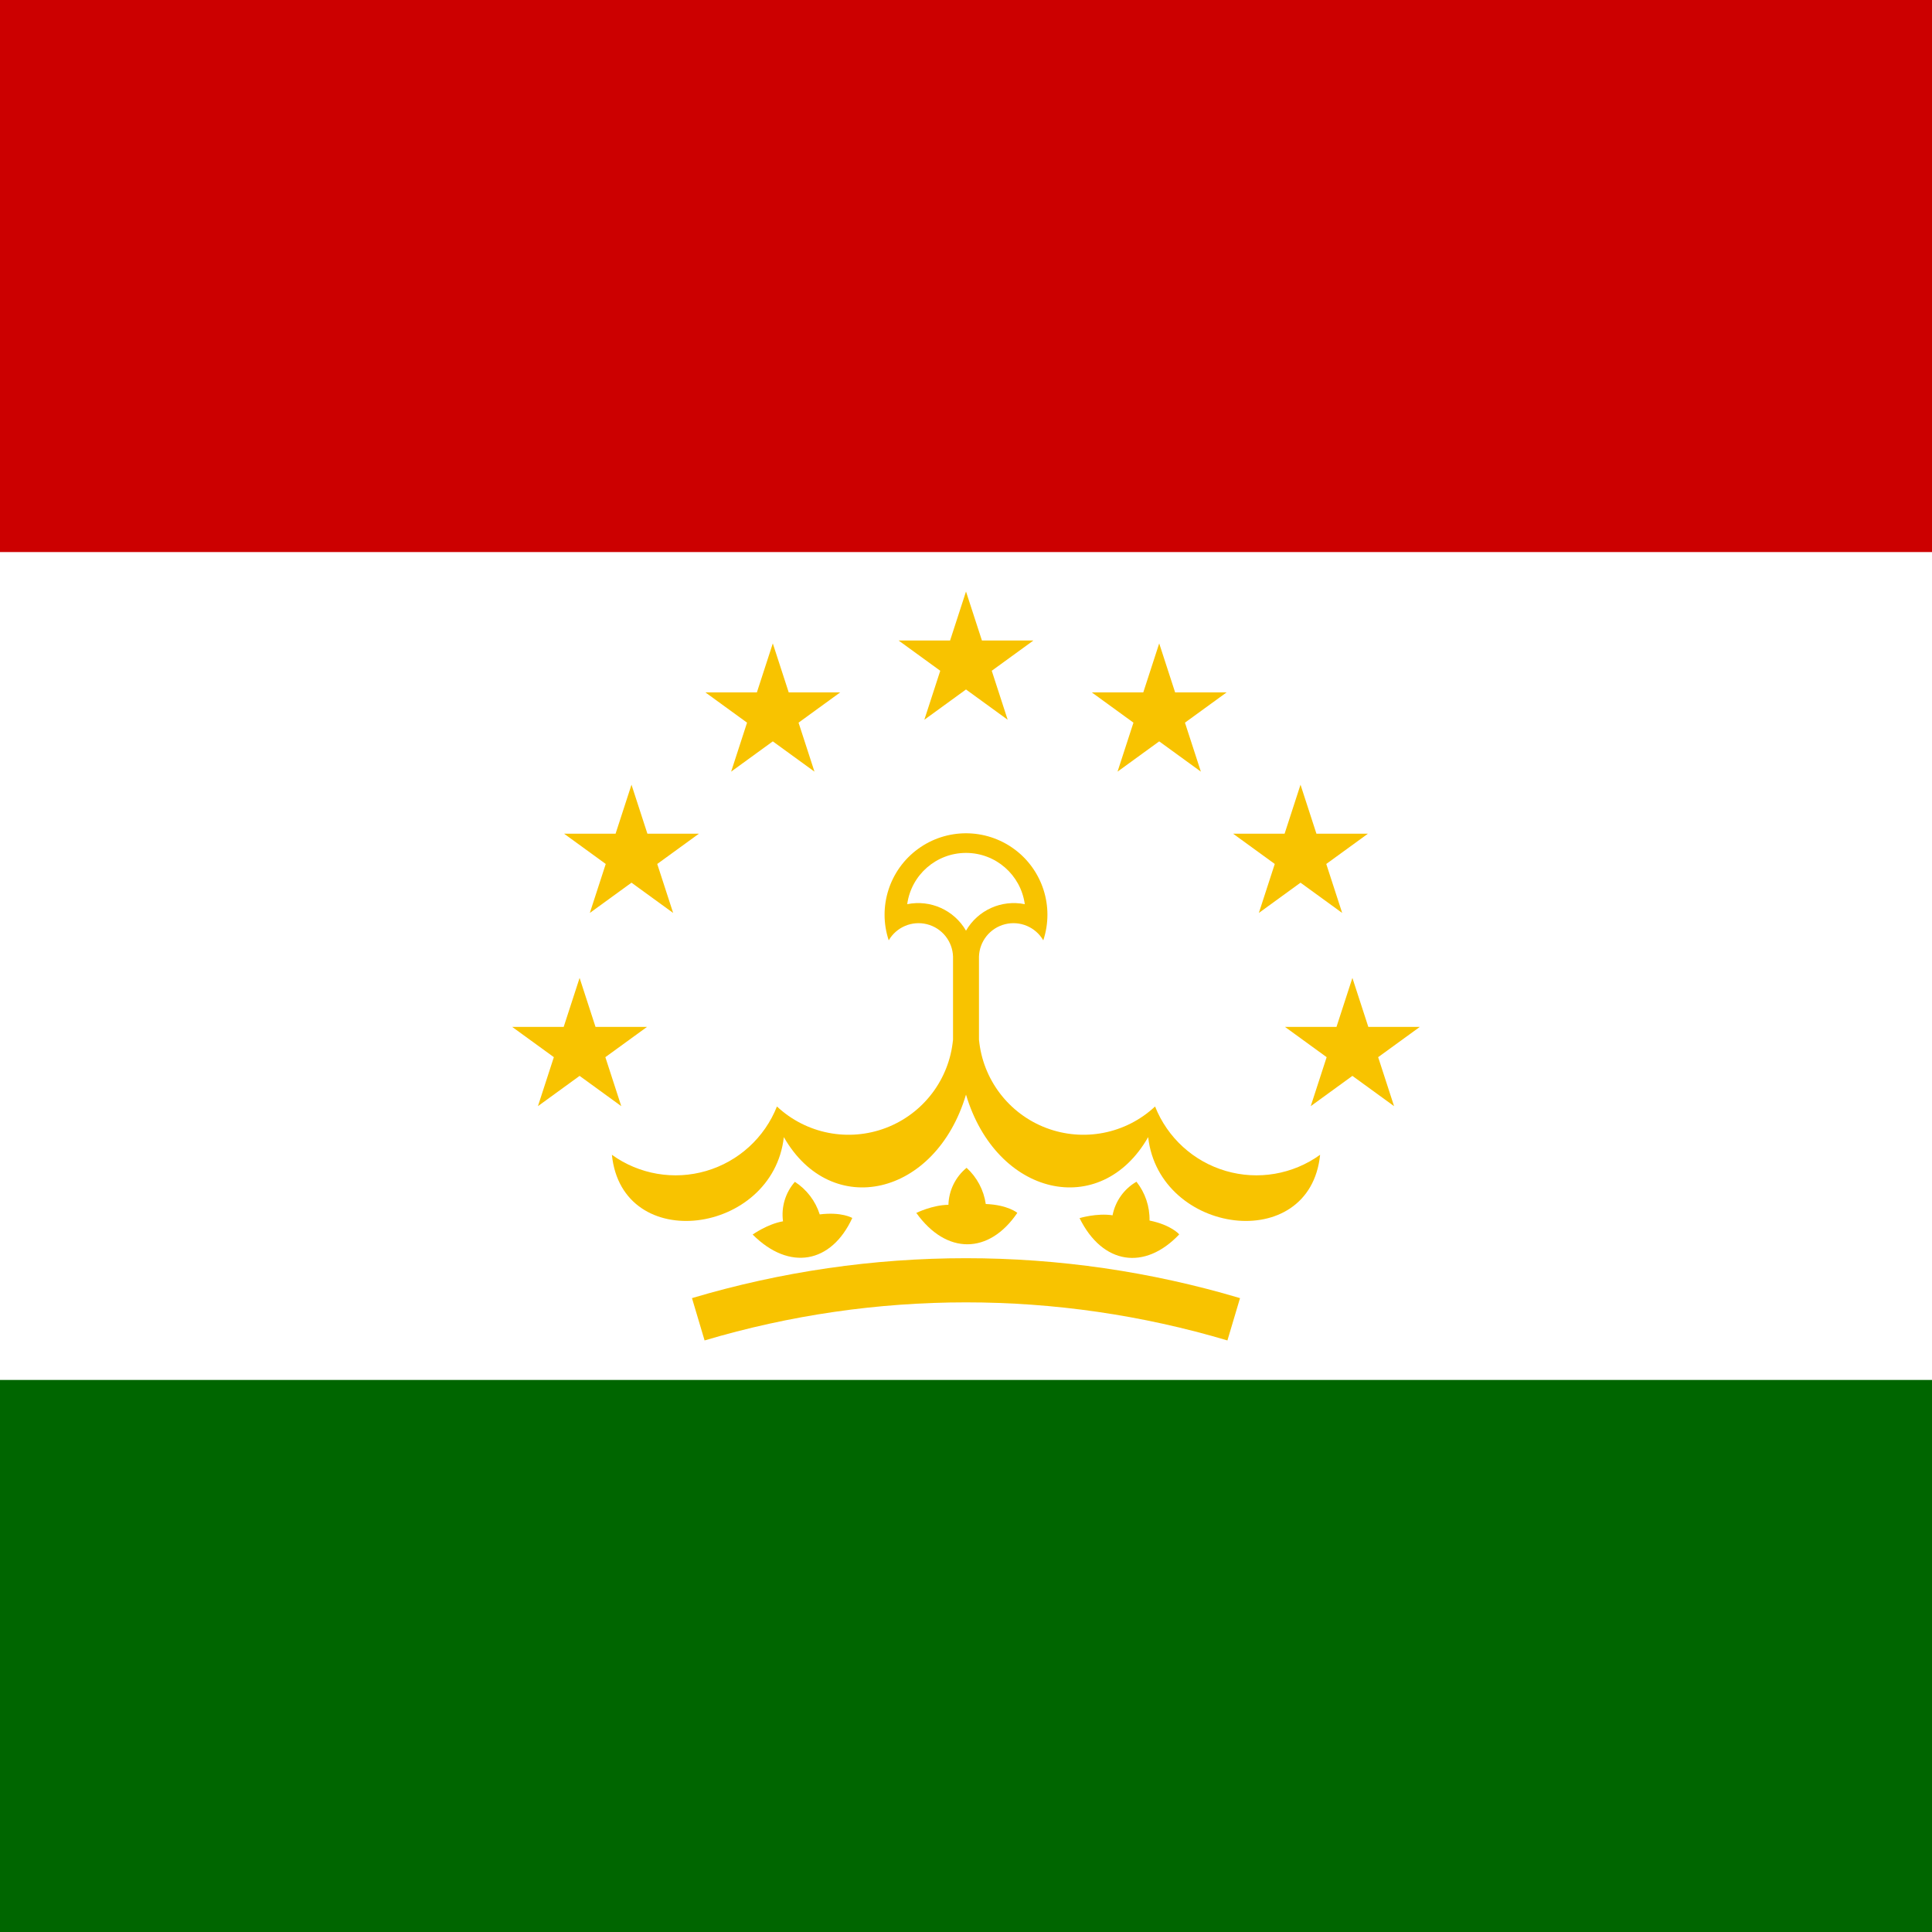
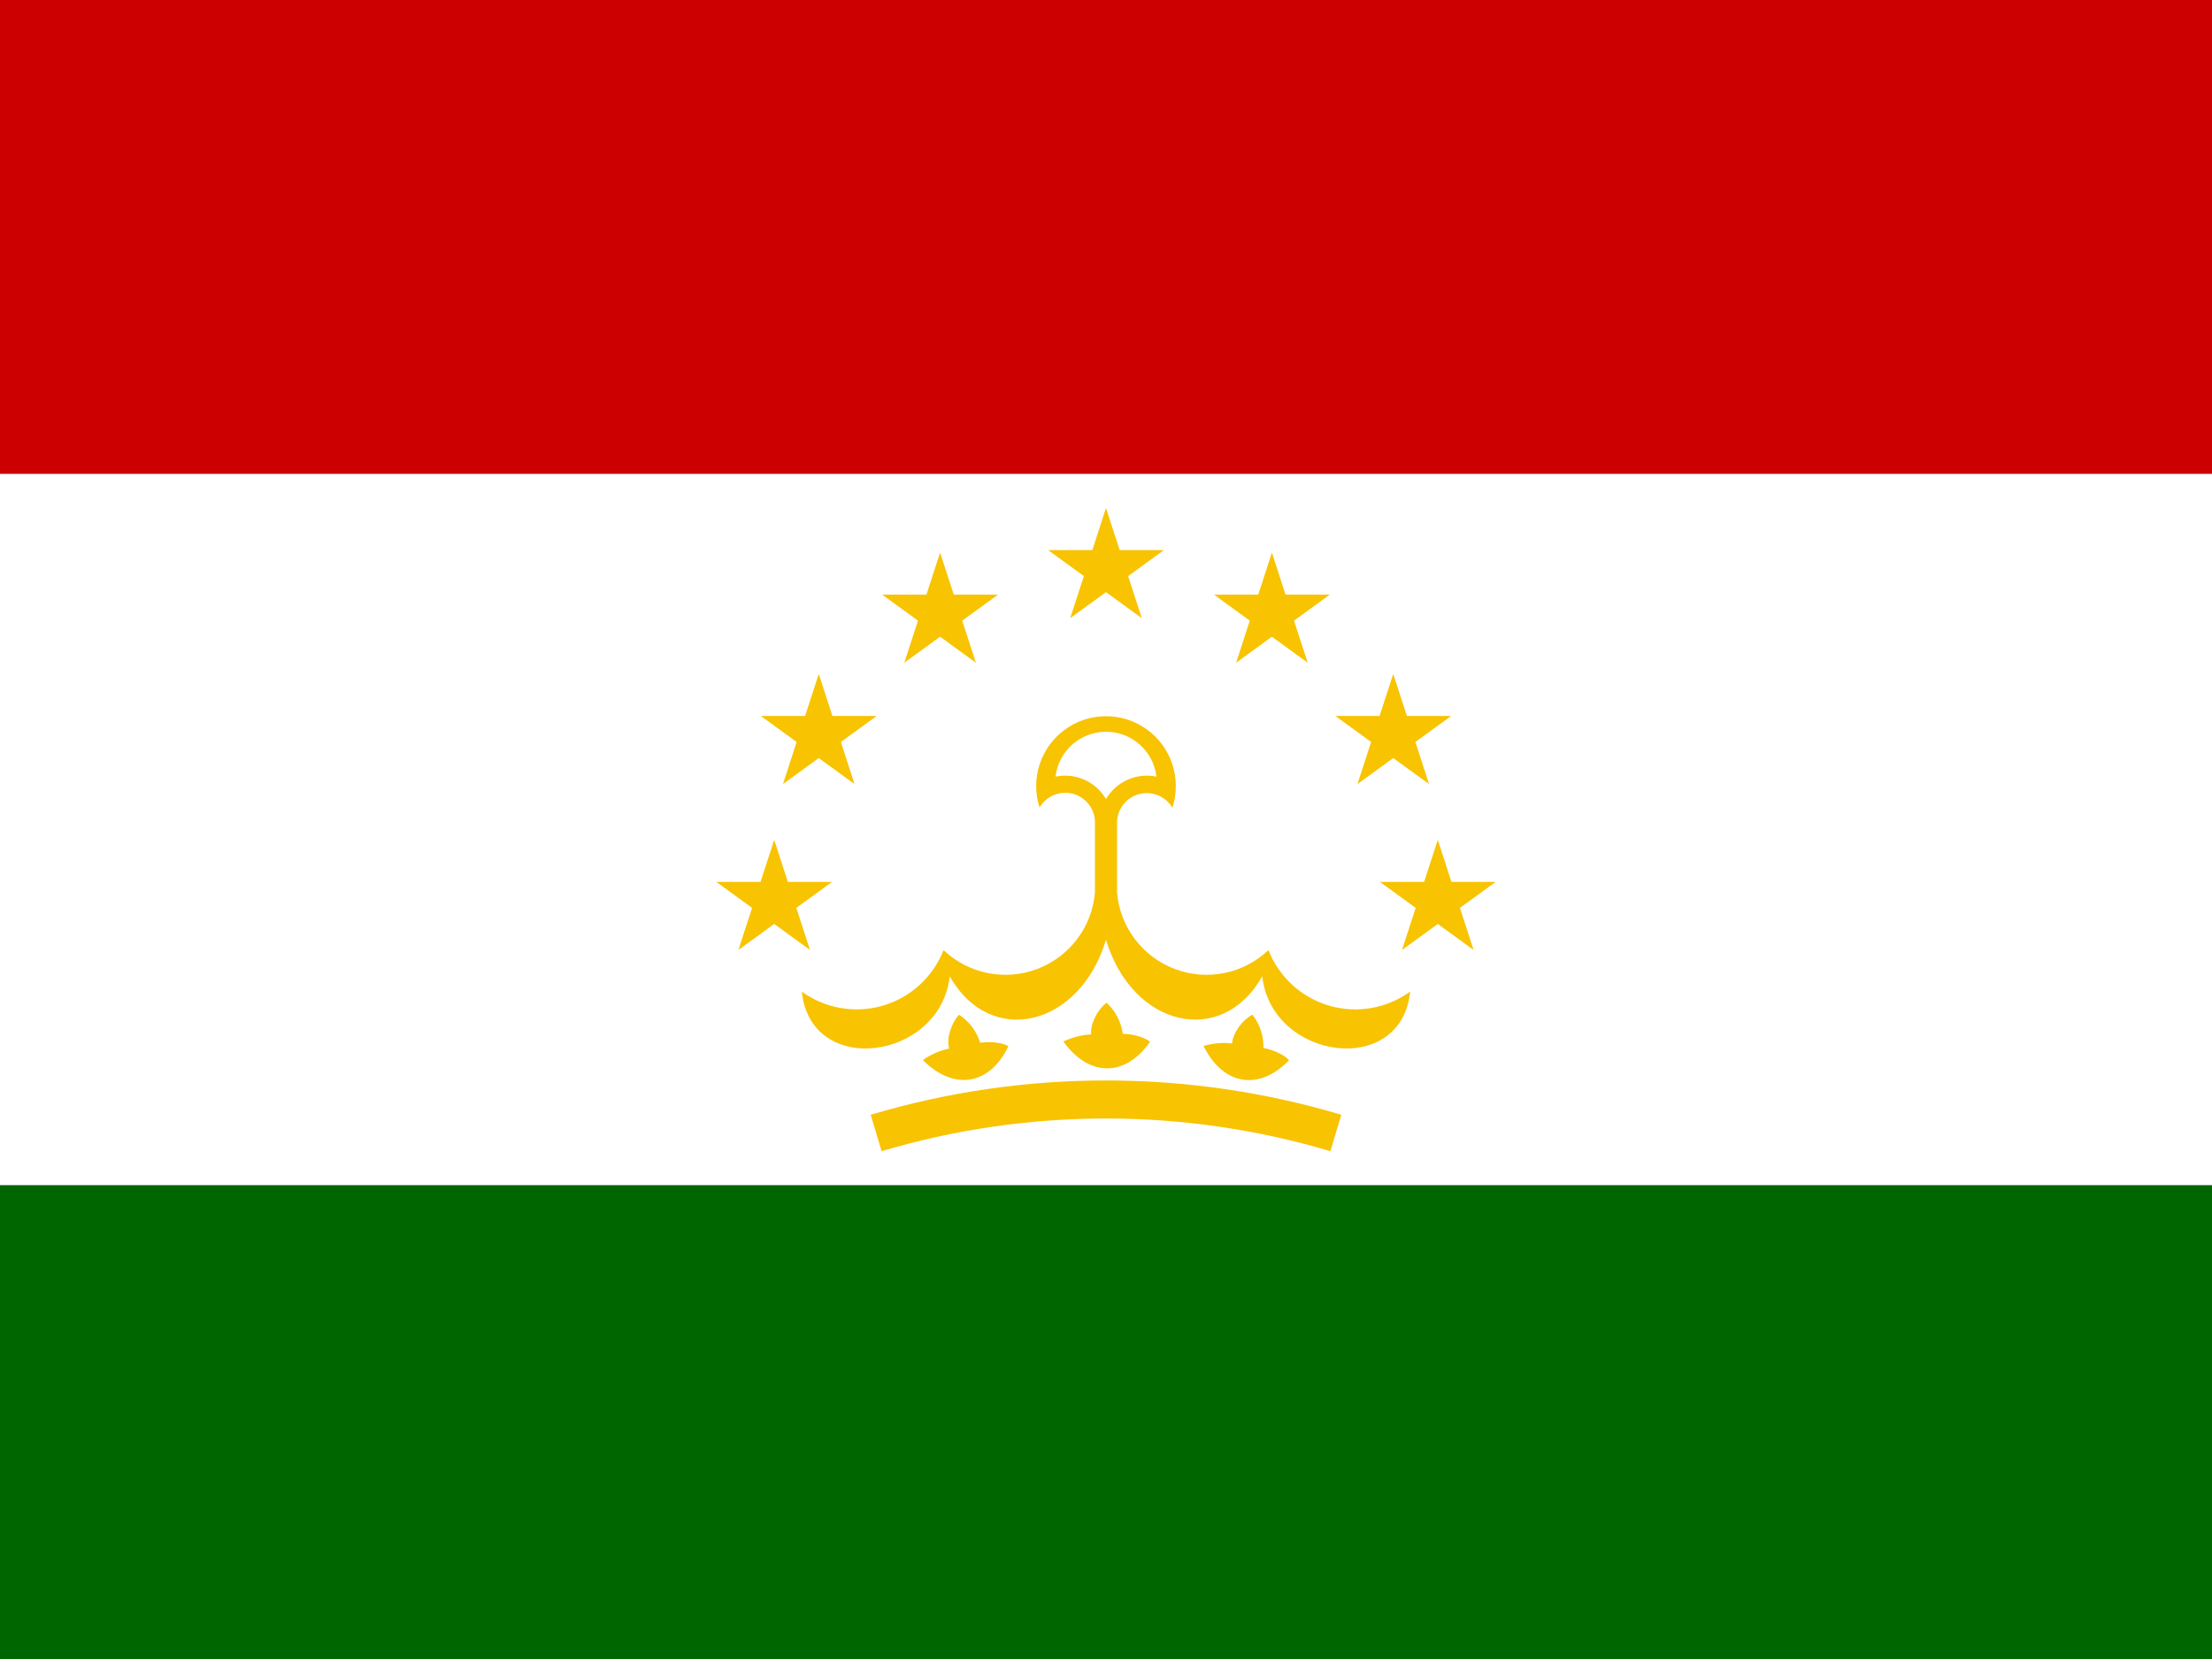
- <svg xmlns="http://www.w3.org/2000/svg" xmlns:xlink="http://www.w3.org/1999/xlink" id="flag-icons-tj" viewBox="0 0 512 512">
-   <path fill="#060" d="M0 0h512v512H0z" />
-   <path fill="#fff" d="M0 0h512v365.7H0z" />
-   <path fill="#c00" d="M0 0h512v146.3H0z" />
-   <g fill="#f8c300" transform="translate(-256) scale(.73143)">
-     <path d="M672 340.7a12.5 12.5 0 0 1 23.3 5.9v50h9.4v-50a12.5 12.5 0 0 1 23.3-5.9 29.5 29.5 0 1 0-56 0" />
-     <path fill="#fff" d="M678.7 327.6a20 20 0 0 1 21.3 9.6 20 20 0 0 1 21.3-9.6 21.5 21.5 0 0 0-42.6 0" />
-     <path id="a" d="M695.3 376.6a38 38 0 0 1-63.8 24.3 39.5 39.5 0 0 1-59.8 17.5c3.7 36.4 58.3 29 62.3-6.4 17.2 30.1 55 21.5 66-15.4z" />
-     <use xlink:href="#a" width="100%" height="100%" transform="matrix(-1 0 0 1 1400 0)" />
-     <path id="b" d="M658.8 441.3c-7.6 16.5-22.8 19.3-36.1 6 0 0 5.3-3.8 11-4.8a18 18 0 0 1 4.3-14.3 22 22 0 0 1 9 11.8c8-1 11.8 1.3 11.8 1.3z" />
-     <use xlink:href="#b" width="100%" height="100%" transform="rotate(9.4 700 804)" />
-     <use xlink:href="#b" width="100%" height="100%" transform="rotate(18.7 700 804)" />
-     <path fill="none" stroke="#f8c300" stroke-width="16" d="M603 478a340 340 0 0 1 194 0" />
-     <g transform="translate(700 380)">
-       <g transform="translate(0 -140)">
-         <path id="c" d="m488533-158734-790463 574305L0-513674l301930 929245-790463-574305z" transform="scale(.00005)" />
-       </g>
-       <g id="d">
-         <use xlink:href="#c" width="100%" height="100%" transform="translate(-70 -121.2)" />
-         <use xlink:href="#c" width="100%" height="100%" transform="translate(-121.2 -70)" />
-         <use xlink:href="#c" width="100%" height="100%" transform="translate(-140)" />
-       </g>
-       <use xlink:href="#d" width="100%" height="100%" transform="scale(-1 1)" />
-     </g>
+ <svg xmlns="http://www.w3.org/2000/svg" xmlns:xlink="http://www.w3.org/1999/xlink" id="flag-icons-tj" viewBox="0 0 640 480">
+   <path fill="#060" d="M0 0h640v480H0z" />
+   <path fill="#fff" d="M0 0h640v342.9H0z" />
+   <path fill="#c00" d="M0 0h640v137.1H0z" />
+   <path fill="#f8c300" d="M300.8 233.6a8.6 8.6 0 0 1 16 4V272h6.4v-34.3a8.6 8.6 0 0 1 16-4 20.2 20.2 0 1 0-38.4 0" />
+   <path fill="#fff" d="M305.4 224.7a13.7 13.7 0 0 1 14.6 6.5 13.7 13.7 0 0 1 14.6-6.5 14.7 14.7 0 0 0-29.2 0" />
+   <path id="a" fill="#f8c300" d="M316.8 258.3a26 26 0 0 1-43.8 16.6 27 27 0 0 1-41 12c2.5 25 40 19.9 42.8-4.4 11.7 20.7 37.6 14.7 45.2-10.6z" />
+   <use xlink:href="#a" width="100%" height="100%" fill="#f8c300" transform="matrix(-1 0 0 1 640 0)" />
+   <path id="b" fill="#f8c300" d="M291.8 302.6c-5.3 11.3-15.7 13.2-24.8 4.1 0 0 3.6-2.6 7.6-3.3-.8-3.1.7-7.5 2.9-9.8a15 15 0 0 1 6.1 8.1c5.5-.7 8.2 1 8.2 1z" />
+   <use xlink:href="#b" width="100%" height="100%" fill="#f8c300" transform="rotate(9.4 320 551.3)" />
+   <use xlink:href="#b" width="100%" height="100%" fill="#f8c300" transform="rotate(18.7 320 551.3)" />
+   <path fill="none" stroke="#f8c300" stroke-width="11" d="M253.5 327.8a233.1 233.1 0 0 1 133 0" />
+   <g fill="#f8c300" transform="translate(320 164.6) scale(.68571)">
+     <path id="c" d="m301930 415571-790463-574305h977066l-790463 574305L0-513674z" transform="scale(.00005)" />
  </g>
+   <g id="d" fill="#f8c300" transform="translate(320 260.6) scale(.68571)">
+     <use xlink:href="#c" width="100%" height="100%" transform="translate(-70 -121.2)" />
+     <use xlink:href="#c" width="100%" height="100%" transform="translate(-121.2 -70)" />
+     <use xlink:href="#c" width="100%" height="100%" transform="translate(-140)" />
+   </g>
+   <use xlink:href="#d" width="100%" height="100%" fill="#f8c300" transform="matrix(-1 0 0 1 640 0)" />
</svg>
